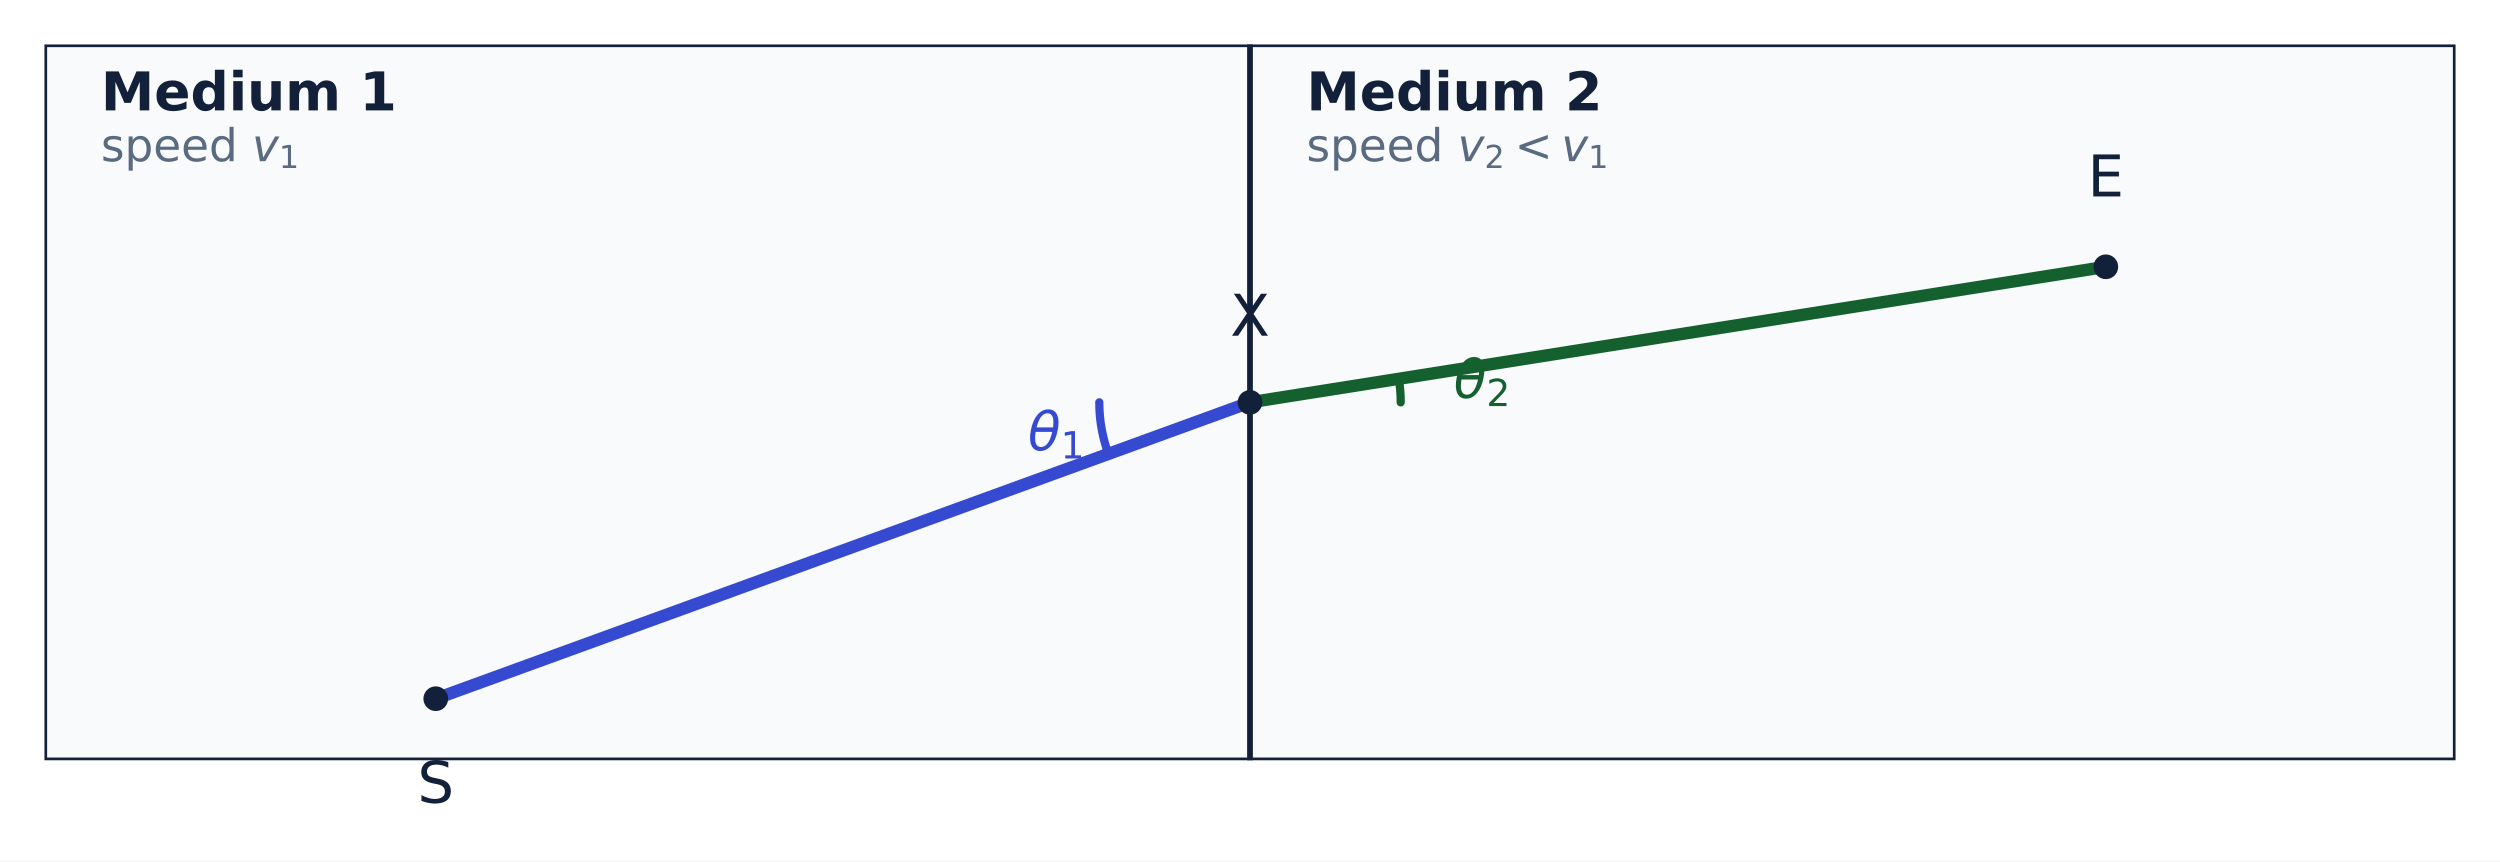
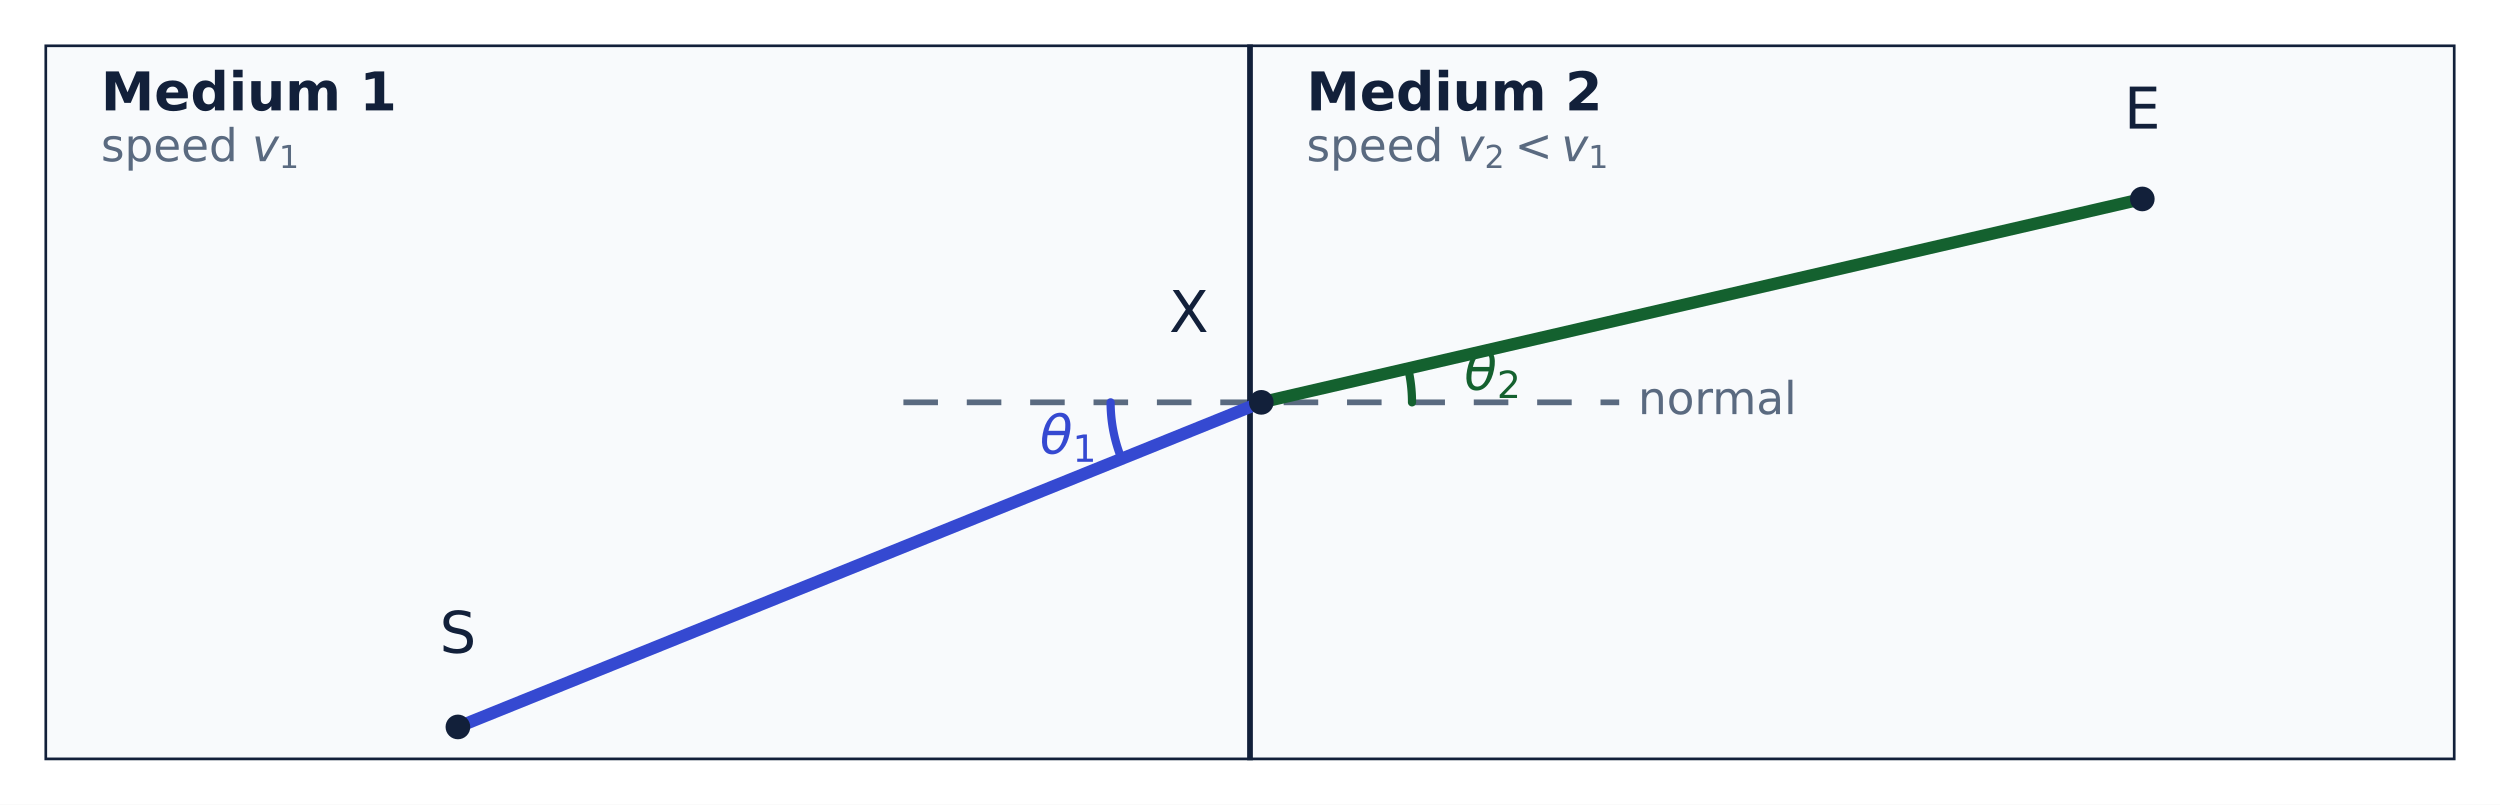
- <svg xmlns="http://www.w3.org/2000/svg" xmlns:xlink="http://www.w3.org/1999/xlink" width="607.5pt" height="209.232pt" viewBox="0 0 607.5 209.232" version="1.1">
+ <svg xmlns="http://www.w3.org/2000/svg" xmlns:xlink="http://www.w3.org/1999/xlink" width="607.5pt" height="195.539pt" viewBox="0 0 607.5 195.539" version="1.1">
  <defs>
    <style type="text/css">*{stroke-linejoin: round; stroke-linecap: butt}</style>
  </defs>
  <g id="figure_1">
    <g id="patch_1">
-       <path d="M 0 209.232  L 607.5 209.232  L 607.5 0  L 0 0  z " style="fill: #ffffff" />
+       <path d="M 0 195.539  L 607.5 195.539  L 607.5 0  L 0 0  z " style="fill: #ffffff" />
    </g>
    <g id="axes_1">
      <g id="patch_2">
-         <path d="M 10.8 184.739  L 303.75 184.739  L 303.75 10.8  L 10.8 10.8  z " clip-path="url(#pfe64d4d713)" style="fill: #f8fafc; stroke: #f8fafc; stroke-linejoin: miter" />
+         <path d="M 10.8 184.739  L 303.75 184.739  L 303.75 10.8  L 10.8 10.8  z " clip-path="url(#p0884fc65b5)" style="fill: #f8fafc; stroke: #f8fafc; stroke-linejoin: miter" />
      </g>
      <g id="patch_3">
-         <path d="M 303.75 184.739  L 596.7 184.739  L 596.7 10.8  L 303.75 10.8  z " clip-path="url(#pfe64d4d713)" style="fill: #f8fafc; stroke: #f8fafc; stroke-linejoin: miter" />
+         <path d="M 303.75 184.739  L 596.7 184.739  L 596.7 10.8  L 303.75 10.8  z " clip-path="url(#p0884fc65b5)" style="fill: #f8fafc; stroke: #f8fafc; stroke-linejoin: miter" />
      </g>
      <g id="patch_4">
-         <path d="M 10.8 184.739  L 596.7 184.739  L 596.7 10.8  L 10.8 10.8  L 10.8 184.739  z " clip-path="url(#pfe64d4d713)" style="fill: none; stroke: #12203a; stroke-width: 1.3; stroke-linejoin: miter" />
+         <path d="M 10.8 184.739  L 596.7 184.739  L 596.7 10.8  L 10.8 10.8  L 10.8 184.739  z " clip-path="url(#p0884fc65b5)" style="fill: none; stroke: #12203a; stroke-width: 1.3; stroke-linejoin: miter" />
      </g>
      <g id="line2d_1">
-         <path d="M 303.75 184.739  L 303.75 10.8  " clip-path="url(#pfe64d4d713)" style="fill: none; stroke: #12203a; stroke-width: 1.4; stroke-linecap: square" />
+         <path d="M 219.527 97.77  L 393.466 97.77  " clip-path="url(#p0884fc65b5)" style="fill: none; stroke-dasharray: 8.4,7; stroke-dashoffset: 0; stroke: #5a6a80; stroke-width: 1.4" />
      </g>
      <g id="line2d_2">
-         <path d="M 105.89 169.785  L 303.75 97.77  " clip-path="url(#pfe64d4d713)" style="fill: none; stroke: #3549d1; stroke-width: 3; stroke-linecap: round" />
+         <path d="M 303.75 184.739  L 303.75 10.8  " clip-path="url(#p0884fc65b5)" style="fill: none; stroke: #12203a; stroke-width: 1.4; stroke-linecap: square" />
      </g>
      <g id="line2d_3">
-         <path d="M 303.75 97.77  L 511.715 64.831  " clip-path="url(#pfe64d4d713)" style="fill: none; stroke: #14612f; stroke-width: 3; stroke-linecap: round" />
+         <path d="M 111.271 176.646  L 306.496 97.77  " clip-path="url(#p0884fc65b5)" style="fill: none; stroke: #3549d1; stroke-width: 3; stroke-linecap: round" />
      </g>
      <g id="line2d_4">
-         <path d="M 267.131 97.77  L 267.133 98.097  L 267.137 98.425  L 267.144 98.753  L 267.155 99.08  L 267.168 99.408  L 267.184 99.735  L 267.203 100.062  L 267.225 100.389  L 267.25 100.716  L 267.278 101.043  L 267.309 101.369  L 267.342 101.695  L 267.379 102.021  L 267.418 102.346  L 267.461 102.671  L 267.506 102.996  L 267.554 103.32  L 267.605 103.644  L 267.659 103.967  L 267.716 104.29  L 267.776 104.612  L 267.839 104.934  L 267.904 105.255  L 267.973 105.575  L 268.044 105.895  L 268.118 106.214  L 268.195 106.533  L 268.275 106.851  L 268.358 107.168  L 268.443 107.484  L 268.532 107.8  L 268.623 108.115  L 268.717 108.429  L 268.814 108.742  L 268.913 109.054  L 269.016 109.366  L 269.121 109.676  L 269.229 109.985  L 269.34 110.294  " clip-path="url(#pfe64d4d713)" style="fill: none; stroke: #3549d1; stroke-width: 2; stroke-linecap: round" />
+         <path d="M 306.496 97.77  L 520.578 48.345  " clip-path="url(#p0884fc65b5)" style="fill: none; stroke: #14612f; stroke-width: 3; stroke-linecap: round" />
      </g>
      <g id="line2d_5">
-         <path d="M 340.369 97.77  L 340.368 97.622  L 340.368 97.475  L 340.366 97.327  L 340.364 97.18  L 340.361 97.032  L 340.358 96.885  L 340.354 96.737  L 340.35 96.59  L 340.345 96.442  L 340.339 96.295  L 340.333 96.148  L 340.326 96  L 340.319 95.853  L 340.311 95.706  L 340.302 95.559  L 340.293 95.411  L 340.283 95.264  L 340.273 95.117  L 340.262 94.97  L 340.25 94.823  L 340.238 94.676  L 340.225 94.529  L 340.212 94.382  L 340.198 94.235  L 340.183 94.089  L 340.168 93.942  L 340.152 93.795  L 340.136 93.649  L 340.119 93.502  L 340.102 93.356  L 340.084 93.209  L 340.065 93.063  L 340.046 92.917  L 340.026 92.771  L 340.006 92.625  L 339.984 92.479  L 339.963 92.333  L 339.941 92.187  L 339.918 92.041  " clip-path="url(#pfe64d4d713)" style="fill: none; stroke: #14612f; stroke-width: 2; stroke-linecap: round" />
+         <path d="M 269.878 97.77  L 269.879 98.13  L 269.885 98.491  L 269.894 98.851  L 269.906 99.211  L 269.922 99.571  L 269.942 99.931  L 269.965 100.291  L 269.991 100.651  L 270.021 101.01  L 270.055 101.369  L 270.092 101.728  L 270.133 102.086  L 270.177 102.444  L 270.225 102.801  L 270.276 103.158  L 270.331 103.514  L 270.389 103.87  L 270.451 104.225  L 270.516 104.58  L 270.585 104.934  L 270.658 105.287  L 270.733 105.639  L 270.813 105.991  L 270.895 106.342  L 270.981 106.692  L 271.071 107.041  L 271.164 107.39  L 271.26 107.737  L 271.36 108.083  L 271.463 108.429  L 271.57 108.773  L 271.68 109.117  L 271.793 109.459  L 271.91 109.8  L 272.03 110.14  L 272.154 110.478  L 272.281 110.816  L 272.411 111.152  L 272.544 111.487  " clip-path="url(#p0884fc65b5)" style="fill: none; stroke: #3549d1; stroke-width: 2; stroke-linecap: round" />
+       </g>
+       <g id="line2d_6">
+         <path d="M 343.115 97.77  L 343.115 97.556  L 343.113 97.343  L 343.11 97.13  L 343.105 96.917  L 343.1 96.704  L 343.093 96.492  L 343.085 96.279  L 343.076 96.066  L 343.065 95.853  L 343.053 95.64  L 343.04 95.428  L 343.026 95.215  L 343.01 95.003  L 342.994 94.79  L 342.976 94.578  L 342.957 94.366  L 342.936 94.154  L 342.915 93.942  L 342.892 93.73  L 342.868 93.518  L 342.842 93.307  L 342.816 93.095  L 342.788 92.884  L 342.759 92.673  L 342.729 92.462  L 342.697 92.252  L 342.664 92.041  L 342.63 91.831  L 342.595 91.621  L 342.559 91.411  L 342.521 91.201  L 342.482 90.992  L 342.442 90.782  L 342.401 90.573  L 342.359 90.365  L 342.315 90.156  L 342.27 89.948  L 342.224 89.74  L 342.177 89.532  " clip-path="url(#p0884fc65b5)" style="fill: none; stroke: #14612f; stroke-width: 2; stroke-linecap: round" />
      </g>
      <g id="text_1">
-         <g style="fill: #12203a" transform="translate(101.4465 195.0688) scale(0.14 -0.14)">
+         <g style="fill: #5a6a80" transform="translate(398.0433 100.6274) scale(0.11 -0.11)">
+           <defs>
+             <path id="DejaVuSans-51" d="M 3513 2113  L 3513 0  L 2938 0  L 2938 2094  Q 2938 2591 2744 2837  Q 2550 3084 2163 3084  Q 1697 3084 1428 2787  Q 1159 2491 1159 1978  L 1159 0  L 581 0  L 581 3500  L 1159 3500  L 1159 2956  Q 1366 3272 1645 3428  Q 1925 3584 2291 3584  Q 2894 3584 3203 3211  Q 3513 2838 3513 2113  z " transform="scale(0.015625)" />
+             <path id="DejaVuSans-52" d="M 1959 3097  Q 1497 3097 1228 2736  Q 959 2375 959 1747  Q 959 1119 1226 758  Q 1494 397 1959 397  Q 2419 397 2687 759  Q 2956 1122 2956 1747  Q 2956 2369 2687 2733  Q 2419 3097 1959 3097  z M 1959 3584  Q 2709 3584 3137 3096  Q 3566 2609 3566 1747  Q 3566 888 3137 398  Q 2709 -91 1959 -91  Q 1206 -91 779 398  Q 353 888 353 1747  Q 353 2609 779 3096  Q 1206 3584 1959 3584  z " transform="scale(0.015625)" />
+             <path id="DejaVuSans-55" d="M 2631 2963  Q 2534 3019 2420 3045  Q 2306 3072 2169 3072  Q 1681 3072 1420 2755  Q 1159 2438 1159 1844  L 1159 0  L 581 0  L 581 3500  L 1159 3500  L 1159 2956  Q 1341 3275 1631 3429  Q 1922 3584 2338 3584  Q 2397 3584 2469 3576  Q 2541 3569 2628 3553  L 2631 2963  z " transform="scale(0.015625)" />
+             <path id="DejaVuSans-50" d="M 3328 2828  Q 3544 3216 3844 3400  Q 4144 3584 4550 3584  Q 5097 3584 5394 3201  Q 5691 2819 5691 2113  L 5691 0  L 5113 0  L 5113 2094  Q 5113 2597 4934 2840  Q 4756 3084 4391 3084  Q 3944 3084 3684 2787  Q 3425 2491 3425 1978  L 3425 0  L 2847 0  L 2847 2094  Q 2847 2600 2669 2842  Q 2491 3084 2119 3084  Q 1678 3084 1418 2786  Q 1159 2488 1159 1978  L 1159 0  L 581 0  L 581 3500  L 1159 3500  L 1159 2956  Q 1356 3278 1631 3431  Q 1906 3584 2284 3584  Q 2666 3584 2933 3390  Q 3200 3197 3328 2828  z " transform="scale(0.015625)" />
+             <path id="DejaVuSans-44" d="M 2194 1759  Q 1497 1759 1228 1600  Q 959 1441 959 1056  Q 959 750 1161 570  Q 1363 391 1709 391  Q 2188 391 2477 730  Q 2766 1069 2766 1631  L 2766 1759  L 2194 1759  z M 3341 1997  L 3341 0  L 2766 0  L 2766 531  Q 2569 213 2275 61  Q 1981 -91 1556 -91  Q 1019 -91 701 211  Q 384 513 384 1019  Q 384 1609 779 1909  Q 1175 2209 1959 2209  L 2766 2209  L 2766 2266  Q 2766 2663 2505 2880  Q 2244 3097 1772 3097  Q 1472 3097 1187 3025  Q 903 2953 641 2809  L 641 3341  Q 956 3463 1253 3523  Q 1550 3584 1831 3584  Q 2591 3584 2966 3190  Q 3341 2797 3341 1997  z " transform="scale(0.015625)" />
+             <path id="DejaVuSans-4f" d="M 603 4863  L 1178 4863  L 1178 0  L 603 0  L 603 4863  z " transform="scale(0.015625)" />
+           </defs>
+           <use xlink:href="#DejaVuSans-51" />
+           <use xlink:href="#DejaVuSans-52" transform="translate(63.375 0)" />
+           <use xlink:href="#DejaVuSans-55" transform="translate(124.5625 0)" />
+           <use xlink:href="#DejaVuSans-50" transform="translate(163.9219 0)" />
+           <use xlink:href="#DejaVuSans-44" transform="translate(261.3281 0)" />
+           <use xlink:href="#DejaVuSans-4f" transform="translate(322.6094 0)" />
+         </g>
+       </g>
+       <g id="text_2">
+         <g style="fill: #12203a" transform="translate(106.8267 158.6351) scale(0.14 -0.14)">
          <defs>
            <path id="DejaVuSans-36" d="M 3425 4513  L 3425 3897  Q 3066 4069 2747 4153  Q 2428 4238 2131 4238  Q 1616 4238 1336 4038  Q 1056 3838 1056 3469  Q 1056 3159 1242 3001  Q 1428 2844 1947 2747  L 2328 2669  Q 3034 2534 3370 2195  Q 3706 1856 3706 1288  Q 3706 609 3251 259  Q 2797 -91 1919 -91  Q 1588 -91 1214 -16  Q 841 59 441 206  L 441 856  Q 825 641 1194 531  Q 1563 422 1919 422  Q 2459 422 2753 634  Q 3047 847 3047 1241  Q 3047 1584 2836 1778  Q 2625 1972 2144 2069  L 1759 2144  Q 1053 2284 737 2584  Q 422 2884 422 3419  Q 422 4038 858 4394  Q 1294 4750 2059 4750  Q 2388 4750 2728 4690  Q 3069 4631 3425 4513  z " transform="scale(0.015625)" />
          </defs>
          <use xlink:href="#DejaVuSans-36" />
        </g>
      </g>
-       <g id="text_2">
-         <g style="fill: #12203a" transform="translate(298.955 81.58969) scale(0.14 -0.14)">
+       <g id="text_3">
+         <g style="fill: #12203a" transform="translate(284.0898 80.67422) scale(0.14 -0.14)">
          <defs>
            <path id="DejaVuSans-3b" d="M 403 4666  L 1081 4666  L 2241 2931  L 3406 4666  L 4084 4666  L 2584 2425  L 4184 0  L 3506 0  L 2194 1984  L 872 0  L 191 0  L 1856 2491  L 403 4666  z " transform="scale(0.015625)" />
          </defs>
          <use xlink:href="#DejaVuSans-3b" />
        </g>
      </g>
-       <g id="text_3">
-         <g style="fill: #12203a" transform="translate(507.2924 47.73572) scale(0.14 -0.14)">
+       <g id="text_4">
+         <g style="fill: #12203a" transform="translate(516.1546 31.24966) scale(0.14 -0.14)">
          <defs>
            <path id="DejaVuSans-28" d="M 628 4666  L 3578 4666  L 3578 4134  L 1259 4134  L 1259 2753  L 3481 2753  L 3481 2222  L 1259 2222  L 1259 531  L 3634 531  L 3634 0  L 628 0  L 628 4666  z " transform="scale(0.015625)" />
          </defs>
          <use xlink:href="#DejaVuSans-28" />
        </g>
      </g>
-       <g id="text_4">
-         <g style="fill: #3549d1" transform="translate(249.7838 109.4794) scale(0.13 -0.13)">
+       <g id="text_5">
+         <g style="fill: #3549d1" transform="translate(252.6817 110.2964) scale(0.13 -0.13)">
          <defs>
            <path id="DejaVuSans-Oblique-34c" d="M 2913 2219  L 925 2219  Q 791 1284 928 888  Q 1100 400 1566 400  Q 2034 400 2391 891  Q 2703 1322 2913 2219  z M 3009 2750  Q 3094 3638 2984 3950  Q 2813 4444 2353 4444  Q 1875 4444 1525 3956  Q 1250 3563 1034 2750  L 3009 2750  z M 2444 4913  Q 3194 4913 3494 4250  Q 3794 3591 3566 2422  Q 3341 1256 2781 594  Q 2225 -72 1475 -72  Q 722 -72 425 594  Q 128 1256 353 2422  Q 581 3591 1134 4250  Q 1691 4913 2444 4913  z " transform="scale(0.015625)" />
            <path id="DejaVuSans-14" d="M 794 531  L 1825 531  L 1825 4091  L 703 3866  L 703 4441  L 1819 4666  L 2450 4666  L 2450 531  L 3481 531  L 3481 0  L 794 0  L 794 531  z " transform="scale(0.015625)" />
          </defs>
          <use xlink:href="#DejaVuSans-Oblique-34c" transform="translate(0 0.234375)" />
          <use xlink:href="#DejaVuSans-14" transform="translate(61.18164 -14.76558) scale(0.7)" />
        </g>
      </g>
-       <g id="text_5">
-         <g style="fill: #14612f" transform="translate(353.2491 96.75974) scale(0.13 -0.13)">
+       <g id="text_6">
+         <g style="fill: #14612f" transform="translate(355.8056 94.7877) scale(0.13 -0.13)">
          <defs>
            <path id="DejaVuSans-15" d="M 1228 531  L 3431 531  L 3431 0  L 469 0  L 469 531  Q 828 903 1448 1529  Q 2069 2156 2228 2338  Q 2531 2678 2651 2914  Q 2772 3150 2772 3378  Q 2772 3750 2511 3984  Q 2250 4219 1831 4219  Q 1534 4219 1204 4116  Q 875 4013 500 3803  L 500 4441  Q 881 4594 1212 4672  Q 1544 4750 1819 4750  Q 2544 4750 2975 4387  Q 3406 4025 3406 3419  Q 3406 3131 3298 2873  Q 3191 2616 2906 2266  Q 2828 2175 2409 1742  Q 1991 1309 1228 531  z " transform="scale(0.015625)" />
          </defs>
          <use xlink:href="#DejaVuSans-Oblique-34c" transform="translate(0 0.234375)" />
          <use xlink:href="#DejaVuSans-15" transform="translate(61.18164 -14.76558) scale(0.7)" />
        </g>
      </g>
-       <g id="text_6">
+       <g id="text_7">
        <g style="fill: #12203a" transform="translate(24.53203 26.8207) scale(0.13 -0.13)">
          <defs>
            <path id="DejaVuSans-Bold-30" d="M 588 4666  L 2119 4666  L 3181 2169  L 4250 4666  L 5778 4666  L 5778 0  L 4641 0  L 4641 3413  L 3566 897  L 2803 897  L 1728 3413  L 1728 0  L 588 0  L 588 4666  z " transform="scale(0.015625)" />
            <path id="DejaVuSans-Bold-48" d="M 4031 1759  L 4031 1441  L 1416 1441  Q 1456 1047 1700 850  Q 1944 653 2381 653  Q 2734 653 3104 758  Q 3475 863 3866 1075  L 3866 213  Q 3469 63 3072 -14  Q 2675 -91 2278 -91  Q 1328 -91 801 392  Q 275 875 275 1747  Q 275 2603 792 3093  Q 1309 3584 2216 3584  Q 3041 3584 3536 3087  Q 4031 2591 4031 1759  z M 2881 2131  Q 2881 2450 2695 2645  Q 2509 2841 2209 2841  Q 1884 2841 1681 2658  Q 1478 2475 1428 2131  L 2881 2131  z " transform="scale(0.015625)" />
            <path id="DejaVuSans-Bold-47" d="M 2919 2988  L 2919 4863  L 4044 4863  L 4044 0  L 2919 0  L 2919 506  Q 2688 197 2409 53  Q 2131 -91 1766 -91  Q 1119 -91 703 423  Q 288 938 288 1747  Q 288 2556 703 3070  Q 1119 3584 1766 3584  Q 2128 3584 2408 3439  Q 2688 3294 2919 2988  z M 2181 722  Q 2541 722 2730 984  Q 2919 1247 2919 1747  Q 2919 2247 2730 2509  Q 2541 2772 2181 2772  Q 1825 2772 1636 2509  Q 1447 2247 1447 1747  Q 1447 1247 1636 984  Q 1825 722 2181 722  z " transform="scale(0.015625)" />
            <path id="DejaVuSans-Bold-4c" d="M 538 3500  L 1656 3500  L 1656 0  L 538 0  L 538 3500  z M 538 4863  L 1656 4863  L 1656 3950  L 538 3950  L 538 4863  z " transform="scale(0.015625)" />
            <path id="DejaVuSans-Bold-58" d="M 500 1363  L 500 3500  L 1625 3500  L 1625 3150  Q 1625 2866 1622 2436  Q 1619 2006 1619 1863  Q 1619 1441 1641 1255  Q 1663 1069 1716 984  Q 1784 875 1895 815  Q 2006 756 2150 756  Q 2500 756 2700 1025  Q 2900 1294 2900 1772  L 2900 3500  L 4019 3500  L 4019 0  L 2900 0  L 2900 506  Q 2647 200 2364 54  Q 2081 -91 1741 -91  Q 1134 -91 817 281  Q 500 653 500 1363  z " transform="scale(0.015625)" />
            <path id="DejaVuSans-Bold-50" d="M 3781 2919  Q 3994 3244 4286 3414  Q 4578 3584 4928 3584  Q 5531 3584 5847 3212  Q 6163 2841 6163 2131  L 6163 0  L 5038 0  L 5038 1825  Q 5041 1866 5042 1909  Q 5044 1953 5044 2034  Q 5044 2406 4934 2573  Q 4825 2741 4581 2741  Q 4263 2741 4089 2478  Q 3916 2216 3909 1719  L 3909 0  L 2784 0  L 2784 1825  Q 2784 2406 2684 2573  Q 2584 2741 2328 2741  Q 2006 2741 1831 2477  Q 1656 2213 1656 1722  L 1656 0  L 531 0  L 531 3500  L 1656 3500  L 1656 2988  Q 1863 3284 2130 3434  Q 2397 3584 2719 3584  Q 3081 3584 3359 3409  Q 3638 3234 3781 2919  z " transform="scale(0.015625)" />
            <path id="DejaVuSans-Bold-3" transform="scale(0.015625)" />
            <path id="DejaVuSans-Bold-14" d="M 750 831  L 1813 831  L 1813 3847  L 722 3622  L 722 4441  L 1806 4666  L 2950 4666  L 2950 831  L 4013 831  L 4013 0  L 750 0  L 750 831  z " transform="scale(0.015625)" />
          </defs>
          <use xlink:href="#DejaVuSans-Bold-30" />
          <use xlink:href="#DejaVuSans-Bold-48" transform="translate(99.51562 0)" />
          <use xlink:href="#DejaVuSans-Bold-47" transform="translate(167.3438 0)" />
          <use xlink:href="#DejaVuSans-Bold-4c" transform="translate(238.9219 0)" />
          <use xlink:href="#DejaVuSans-Bold-58" transform="translate(273.2031 0)" />
          <use xlink:href="#DejaVuSans-Bold-50" transform="translate(344.3906 0)" />
          <use xlink:href="#DejaVuSans-Bold-3" transform="translate(448.5938 0)" />
          <use xlink:href="#DejaVuSans-Bold-14" transform="translate(483.4062 0)" />
        </g>
      </g>
-       <g id="text_7">
+       <g id="text_8">
        <g style="fill: #5a6a80" transform="translate(24.53203 39.17953) scale(0.11 -0.11)">
          <defs>
            <path id="DejaVuSans-56" d="M 2834 3397  L 2834 2853  Q 2591 2978 2328 3040  Q 2066 3103 1784 3103  Q 1356 3103 1142 2972  Q 928 2841 928 2578  Q 928 2378 1081 2264  Q 1234 2150 1697 2047  L 1894 2003  Q 2506 1872 2764 1633  Q 3022 1394 3022 966  Q 3022 478 2636 193  Q 2250 -91 1575 -91  Q 1294 -91 989 -36  Q 684 19 347 128  L 347 722  Q 666 556 975 473  Q 1284 391 1588 391  Q 1994 391 2212 530  Q 2431 669 2431 922  Q 2431 1156 2273 1281  Q 2116 1406 1581 1522  L 1381 1569  Q 847 1681 609 1914  Q 372 2147 372 2553  Q 372 3047 722 3315  Q 1072 3584 1716 3584  Q 2034 3584 2315 3537  Q 2597 3491 2834 3397  z " transform="scale(0.015625)" />
            <path id="DejaVuSans-53" d="M 1159 525  L 1159 -1331  L 581 -1331  L 581 3500  L 1159 3500  L 1159 2969  Q 1341 3281 1617 3432  Q 1894 3584 2278 3584  Q 2916 3584 3314 3078  Q 3713 2572 3713 1747  Q 3713 922 3314 415  Q 2916 -91 2278 -91  Q 1894 -91 1617 61  Q 1341 213 1159 525  z M 3116 1747  Q 3116 2381 2855 2742  Q 2594 3103 2138 3103  Q 1681 3103 1420 2742  Q 1159 2381 1159 1747  Q 1159 1113 1420 752  Q 1681 391 2138 391  Q 2594 391 2855 752  Q 3116 1113 3116 1747  z " transform="scale(0.015625)" />
            <path id="DejaVuSans-48" d="M 3597 1894  L 3597 1613  L 953 1613  Q 991 1019 1311 708  Q 1631 397 2203 397  Q 2534 397 2845 478  Q 3156 559 3463 722  L 3463 178  Q 3153 47 2828 -22  Q 2503 -91 2169 -91  Q 1331 -91 842 396  Q 353 884 353 1716  Q 353 2575 817 3079  Q 1281 3584 2069 3584  Q 2775 3584 3186 3129  Q 3597 2675 3597 1894  z M 3022 2063  Q 3016 2534 2758 2815  Q 2500 3097 2075 3097  Q 1594 3097 1305 2825  Q 1016 2553 972 2059  L 3022 2063  z " transform="scale(0.015625)" />
            <path id="DejaVuSans-47" d="M 2906 2969  L 2906 4863  L 3481 4863  L 3481 0  L 2906 0  L 2906 525  Q 2725 213 2448 61  Q 2172 -91 1784 -91  Q 1150 -91 751 415  Q 353 922 353 1747  Q 353 2572 751 3078  Q 1150 3584 1784 3584  Q 2172 3584 2448 3432  Q 2725 3281 2906 2969  z M 947 1747  Q 947 1113 1208 752  Q 1469 391 1925 391  Q 2381 391 2643 752  Q 2906 1113 2906 1747  Q 2906 2381 2643 2742  Q 2381 3103 1925 3103  Q 1469 3103 1208 2742  Q 947 2381 947 1747  z " transform="scale(0.015625)" />
            <path id="DejaVuSans-3" transform="scale(0.015625)" />
            <path id="DejaVuSans-Oblique-59" d="M 459 3500  L 1069 3500  L 1581 525  L 3256 3500  L 3866 3500  L 1875 0  L 1100 0  L 459 3500  z " transform="scale(0.015625)" />
          </defs>
          <use xlink:href="#DejaVuSans-56" transform="translate(0 0.015625)" />
          <use xlink:href="#DejaVuSans-53" transform="translate(52.09961 0.015625)" />
          <use xlink:href="#DejaVuSans-48" transform="translate(115.5762 0.015625)" />
          <use xlink:href="#DejaVuSans-48" transform="translate(177.0996 0.015625)" />
          <use xlink:href="#DejaVuSans-47" transform="translate(238.623 0.015625)" />
          <use xlink:href="#DejaVuSans-3" transform="translate(302.0996 0.015625)" />
          <use xlink:href="#DejaVuSans-Oblique-59" transform="translate(333.8867 0.015625)" />
          <use xlink:href="#DejaVuSans-14" transform="translate(393.0664 -14.98433) scale(0.7)" />
        </g>
      </g>
-       <g id="text_8">
+       <g id="text_9">
        <g style="fill: #12203a" transform="translate(317.482 26.8207) scale(0.13 -0.13)">
          <defs>
            <path id="DejaVuSans-Bold-15" d="M 1844 884  L 3897 884  L 3897 0  L 506 0  L 506 884  L 2209 2388  Q 2438 2594 2547 2791  Q 2656 2988 2656 3200  Q 2656 3528 2436 3728  Q 2216 3928 1850 3928  Q 1569 3928 1234 3808  Q 900 3688 519 3450  L 519 4475  Q 925 4609 1322 4679  Q 1719 4750 2100 4750  Q 2938 4750 3402 4381  Q 3866 4013 3866 3353  Q 3866 2972 3669 2642  Q 3472 2313 2841 1759  L 1844 884  z " transform="scale(0.015625)" />
          </defs>
          <use xlink:href="#DejaVuSans-Bold-30" />
          <use xlink:href="#DejaVuSans-Bold-48" transform="translate(99.51562 0)" />
          <use xlink:href="#DejaVuSans-Bold-47" transform="translate(167.3438 0)" />
          <use xlink:href="#DejaVuSans-Bold-4c" transform="translate(238.9219 0)" />
          <use xlink:href="#DejaVuSans-Bold-58" transform="translate(273.2031 0)" />
          <use xlink:href="#DejaVuSans-Bold-50" transform="translate(344.3906 0)" />
          <use xlink:href="#DejaVuSans-Bold-3" transform="translate(448.5938 0)" />
          <use xlink:href="#DejaVuSans-Bold-15" transform="translate(483.4062 0)" />
        </g>
      </g>
-       <g id="text_9">
+       <g id="text_10">
        <g style="fill: #5a6a80" transform="translate(317.482 39.17953) scale(0.11 -0.11)">
          <defs>
            <path id="DejaVuSans-1f" d="M 4684 3150  L 1459 2003  L 4684 863  L 4684 294  L 678 1747  L 678 2266  L 4684 3719  L 4684 3150  z " transform="scale(0.015625)" />
          </defs>
          <use xlink:href="#DejaVuSans-56" transform="translate(0 0.015625)" />
          <use xlink:href="#DejaVuSans-53" transform="translate(52.09961 0.015625)" />
          <use xlink:href="#DejaVuSans-48" transform="translate(115.5762 0.015625)" />
          <use xlink:href="#DejaVuSans-48" transform="translate(177.0996 0.015625)" />
          <use xlink:href="#DejaVuSans-47" transform="translate(238.623 0.015625)" />
          <use xlink:href="#DejaVuSans-3" transform="translate(302.0996 0.015625)" />
          <use xlink:href="#DejaVuSans-Oblique-59" transform="translate(333.8867 0.015625)" />
          <use xlink:href="#DejaVuSans-15" transform="translate(393.0664 -14.98433) scale(0.7)" />
          <use xlink:href="#DejaVuSans-1f" transform="translate(459.8193 0.015625)" />
          <use xlink:href="#DejaVuSans-Oblique-59" transform="translate(563.0908 0.015625)" />
          <use xlink:href="#DejaVuSans-14" transform="translate(622.2705 -14.98433) scale(0.7)" />
        </g>
      </g>
-       <g id="line2d_6">
+       <g id="line2d_7">
        <defs>
-           <path id="m1ef686c548" d="M 0 2.5  C 0.663 2.5 1.299 2.237 1.768 1.768  C 2.237 1.299 2.5 0.663 2.5 0  C 2.5 -0.663 2.237 -1.299 1.768 -1.768  C 1.299 -2.237 0.663 -2.5 0 -2.5  C -0.663 -2.5 -1.299 -2.237 -1.768 -1.768  C -2.237 -1.299 -2.5 -0.663 -2.5 0  C -2.5 0.663 -2.237 1.299 -1.768 1.768  C -1.299 2.237 -0.663 2.5 0 2.5  z " style="stroke: #12203a" />
+           <path id="me9fe1c65e7" d="M 0 2.5  C 0.663 2.5 1.299 2.237 1.768 1.768  C 2.237 1.299 2.5 0.663 2.5 0  C 2.5 -0.663 2.237 -1.299 1.768 -1.768  C 1.299 -2.237 0.663 -2.5 0 -2.5  C -0.663 -2.5 -1.299 -2.237 -1.768 -1.768  C -2.237 -1.299 -2.5 -0.663 -2.5 0  C -2.5 0.663 -2.237 1.299 -1.768 1.768  C -1.299 2.237 -0.663 2.5 0 2.5  z " style="stroke: #12203a" />
        </defs>
-         <g clip-path="url(#pfe64d4d713)">
-           <use xlink:href="#m1ef686c548" x="105.89" y="169.785" style="fill: #12203a; stroke: #12203a" />
-         </g>
-       </g>
-       <g id="line2d_7">
-         <g clip-path="url(#pfe64d4d713)">
-           <use xlink:href="#m1ef686c548" x="303.75" y="97.77" style="fill: #12203a; stroke: #12203a" />
+         <g clip-path="url(#p0884fc65b5)">
+           <use xlink:href="#me9fe1c65e7" x="111.271" y="176.646" style="fill: #12203a; stroke: #12203a" />
        </g>
      </g>
      <g id="line2d_8">
-         <g clip-path="url(#pfe64d4d713)">
-           <use xlink:href="#m1ef686c548" x="511.715" y="64.831" style="fill: #12203a; stroke: #12203a" />
+         <g clip-path="url(#p0884fc65b5)">
+           <use xlink:href="#me9fe1c65e7" x="306.496" y="97.77" style="fill: #12203a; stroke: #12203a" />
+         </g>
+       </g>
+       <g id="line2d_9">
+         <g clip-path="url(#p0884fc65b5)">
+           <use xlink:href="#me9fe1c65e7" x="520.578" y="48.345" style="fill: #12203a; stroke: #12203a" />
        </g>
      </g>
    </g>
  </g>
  <defs>
-     <clipPath id="pfe64d4d713">
+     <clipPath id="p0884fc65b5">
      <rect x="10.8" y="10.8" width="585.9" height="173.939" />
    </clipPath>
  </defs>
</svg>
